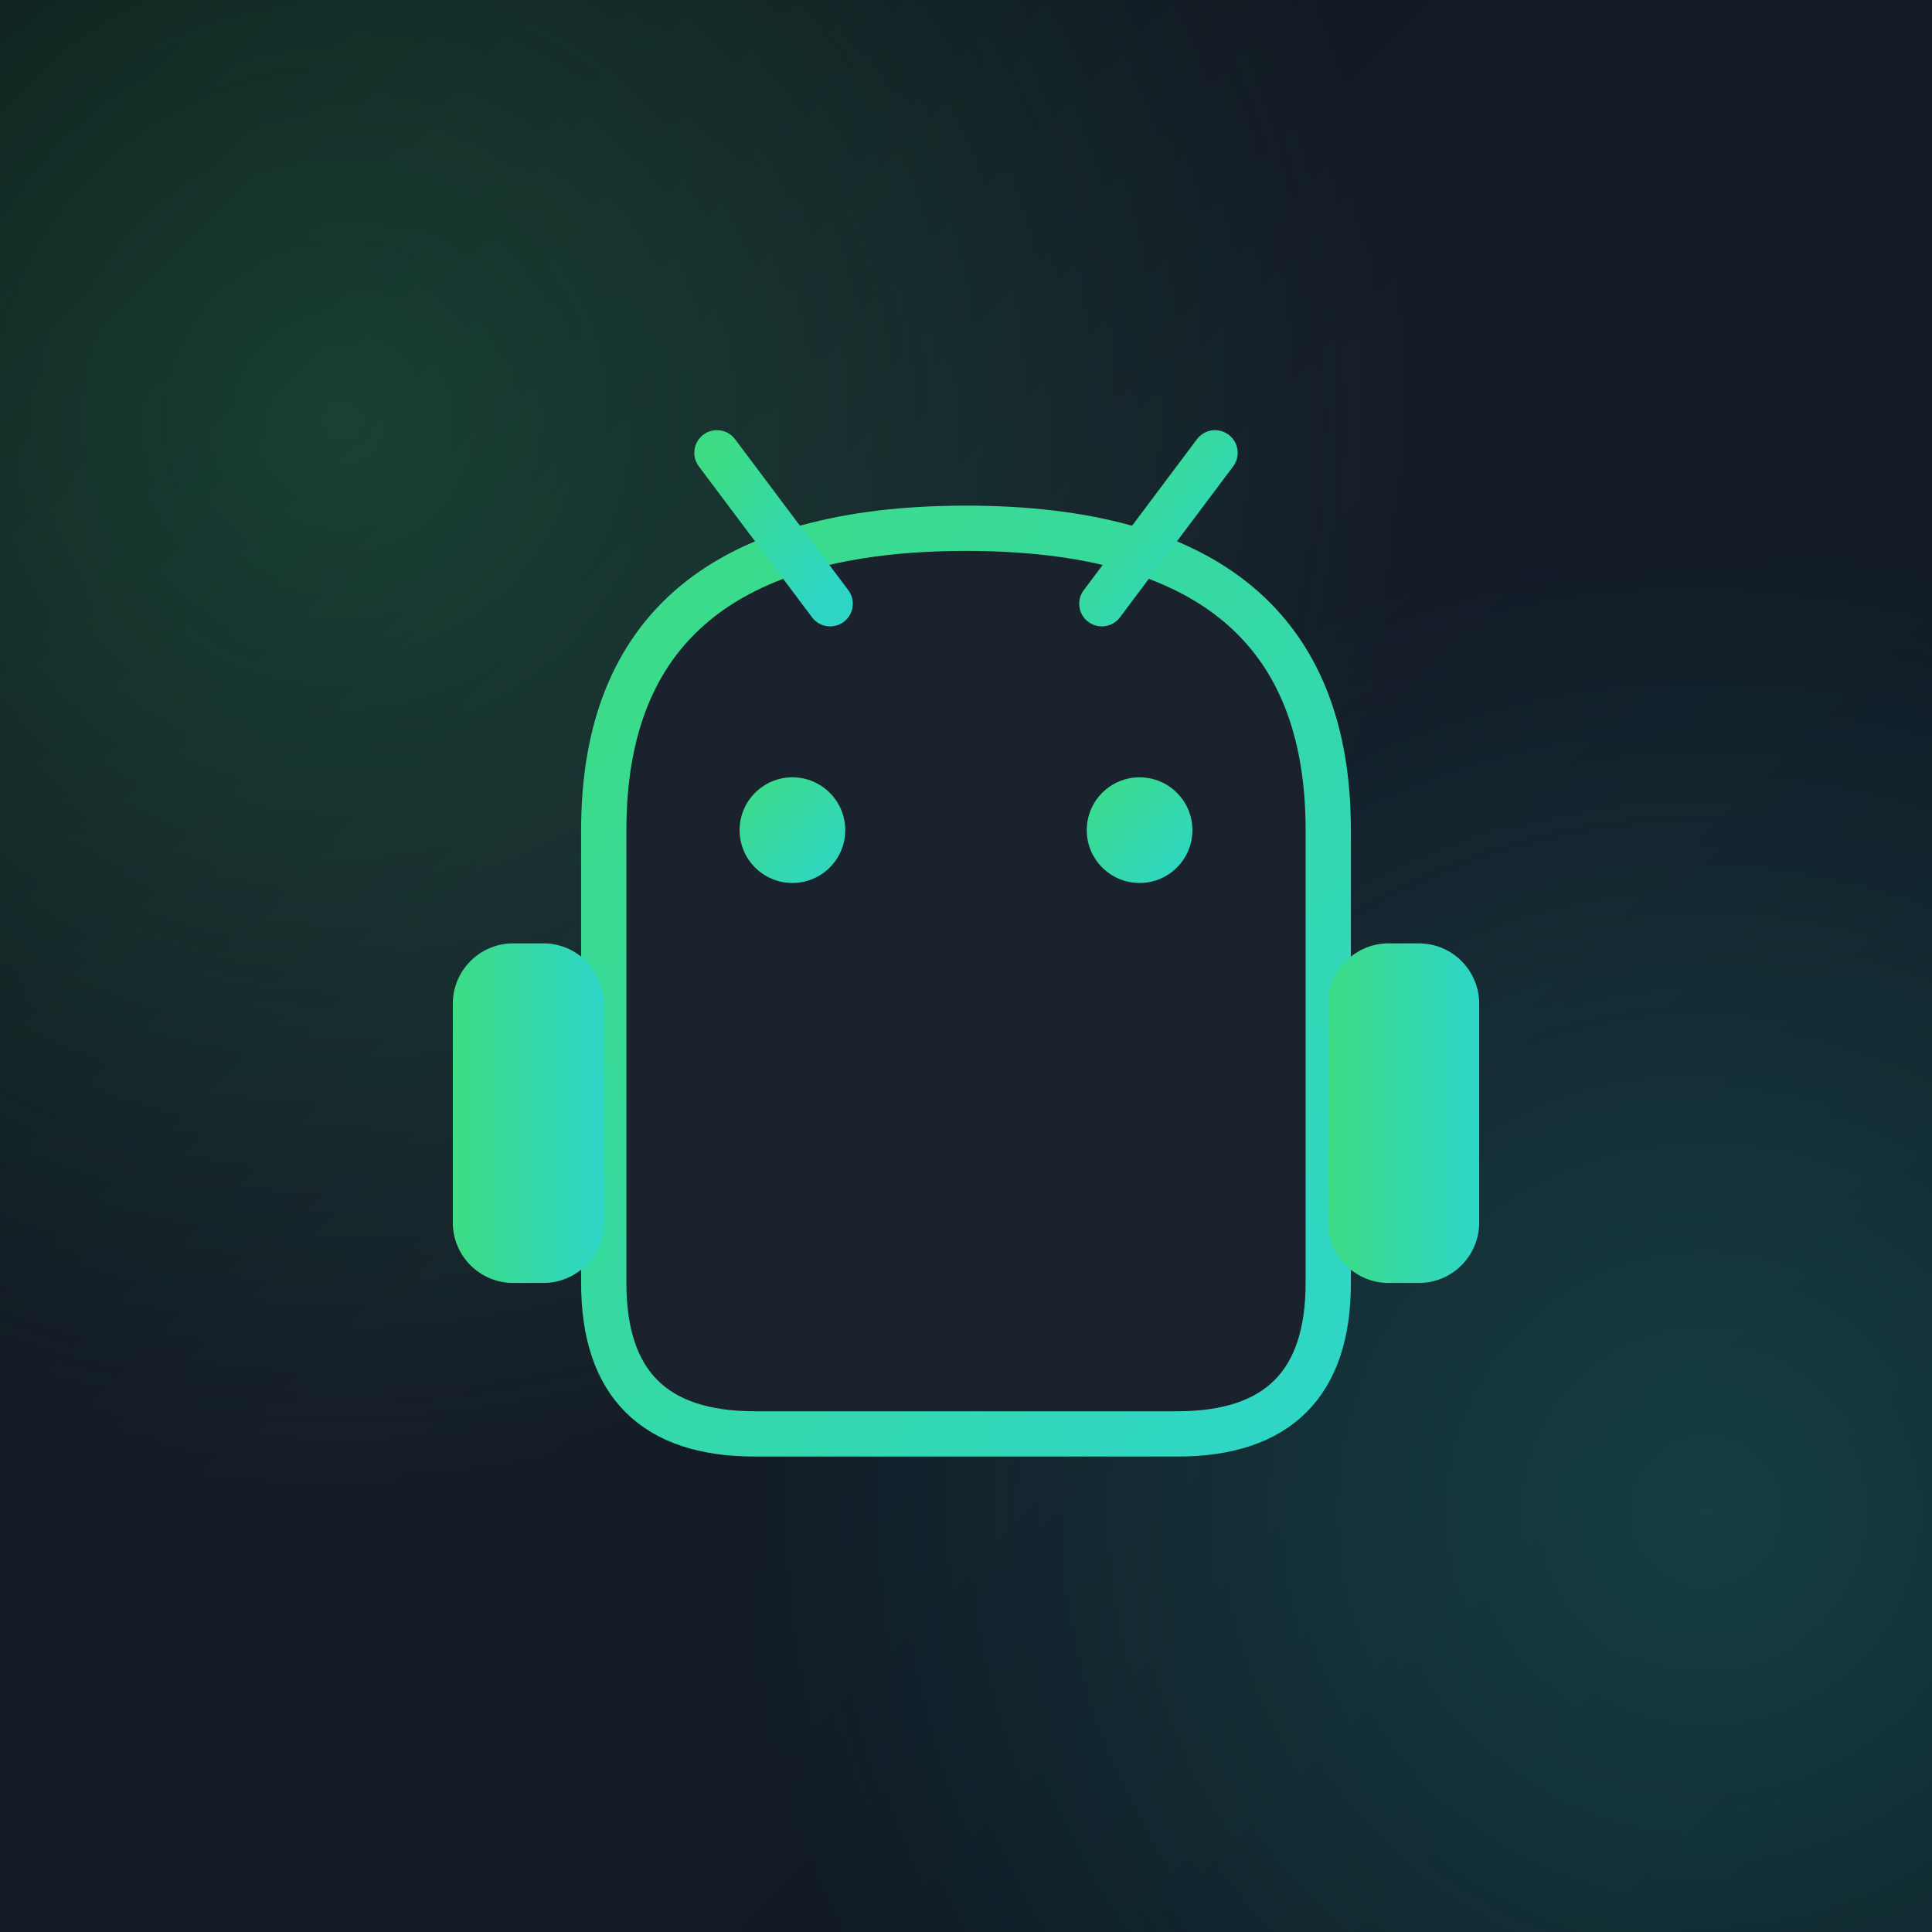
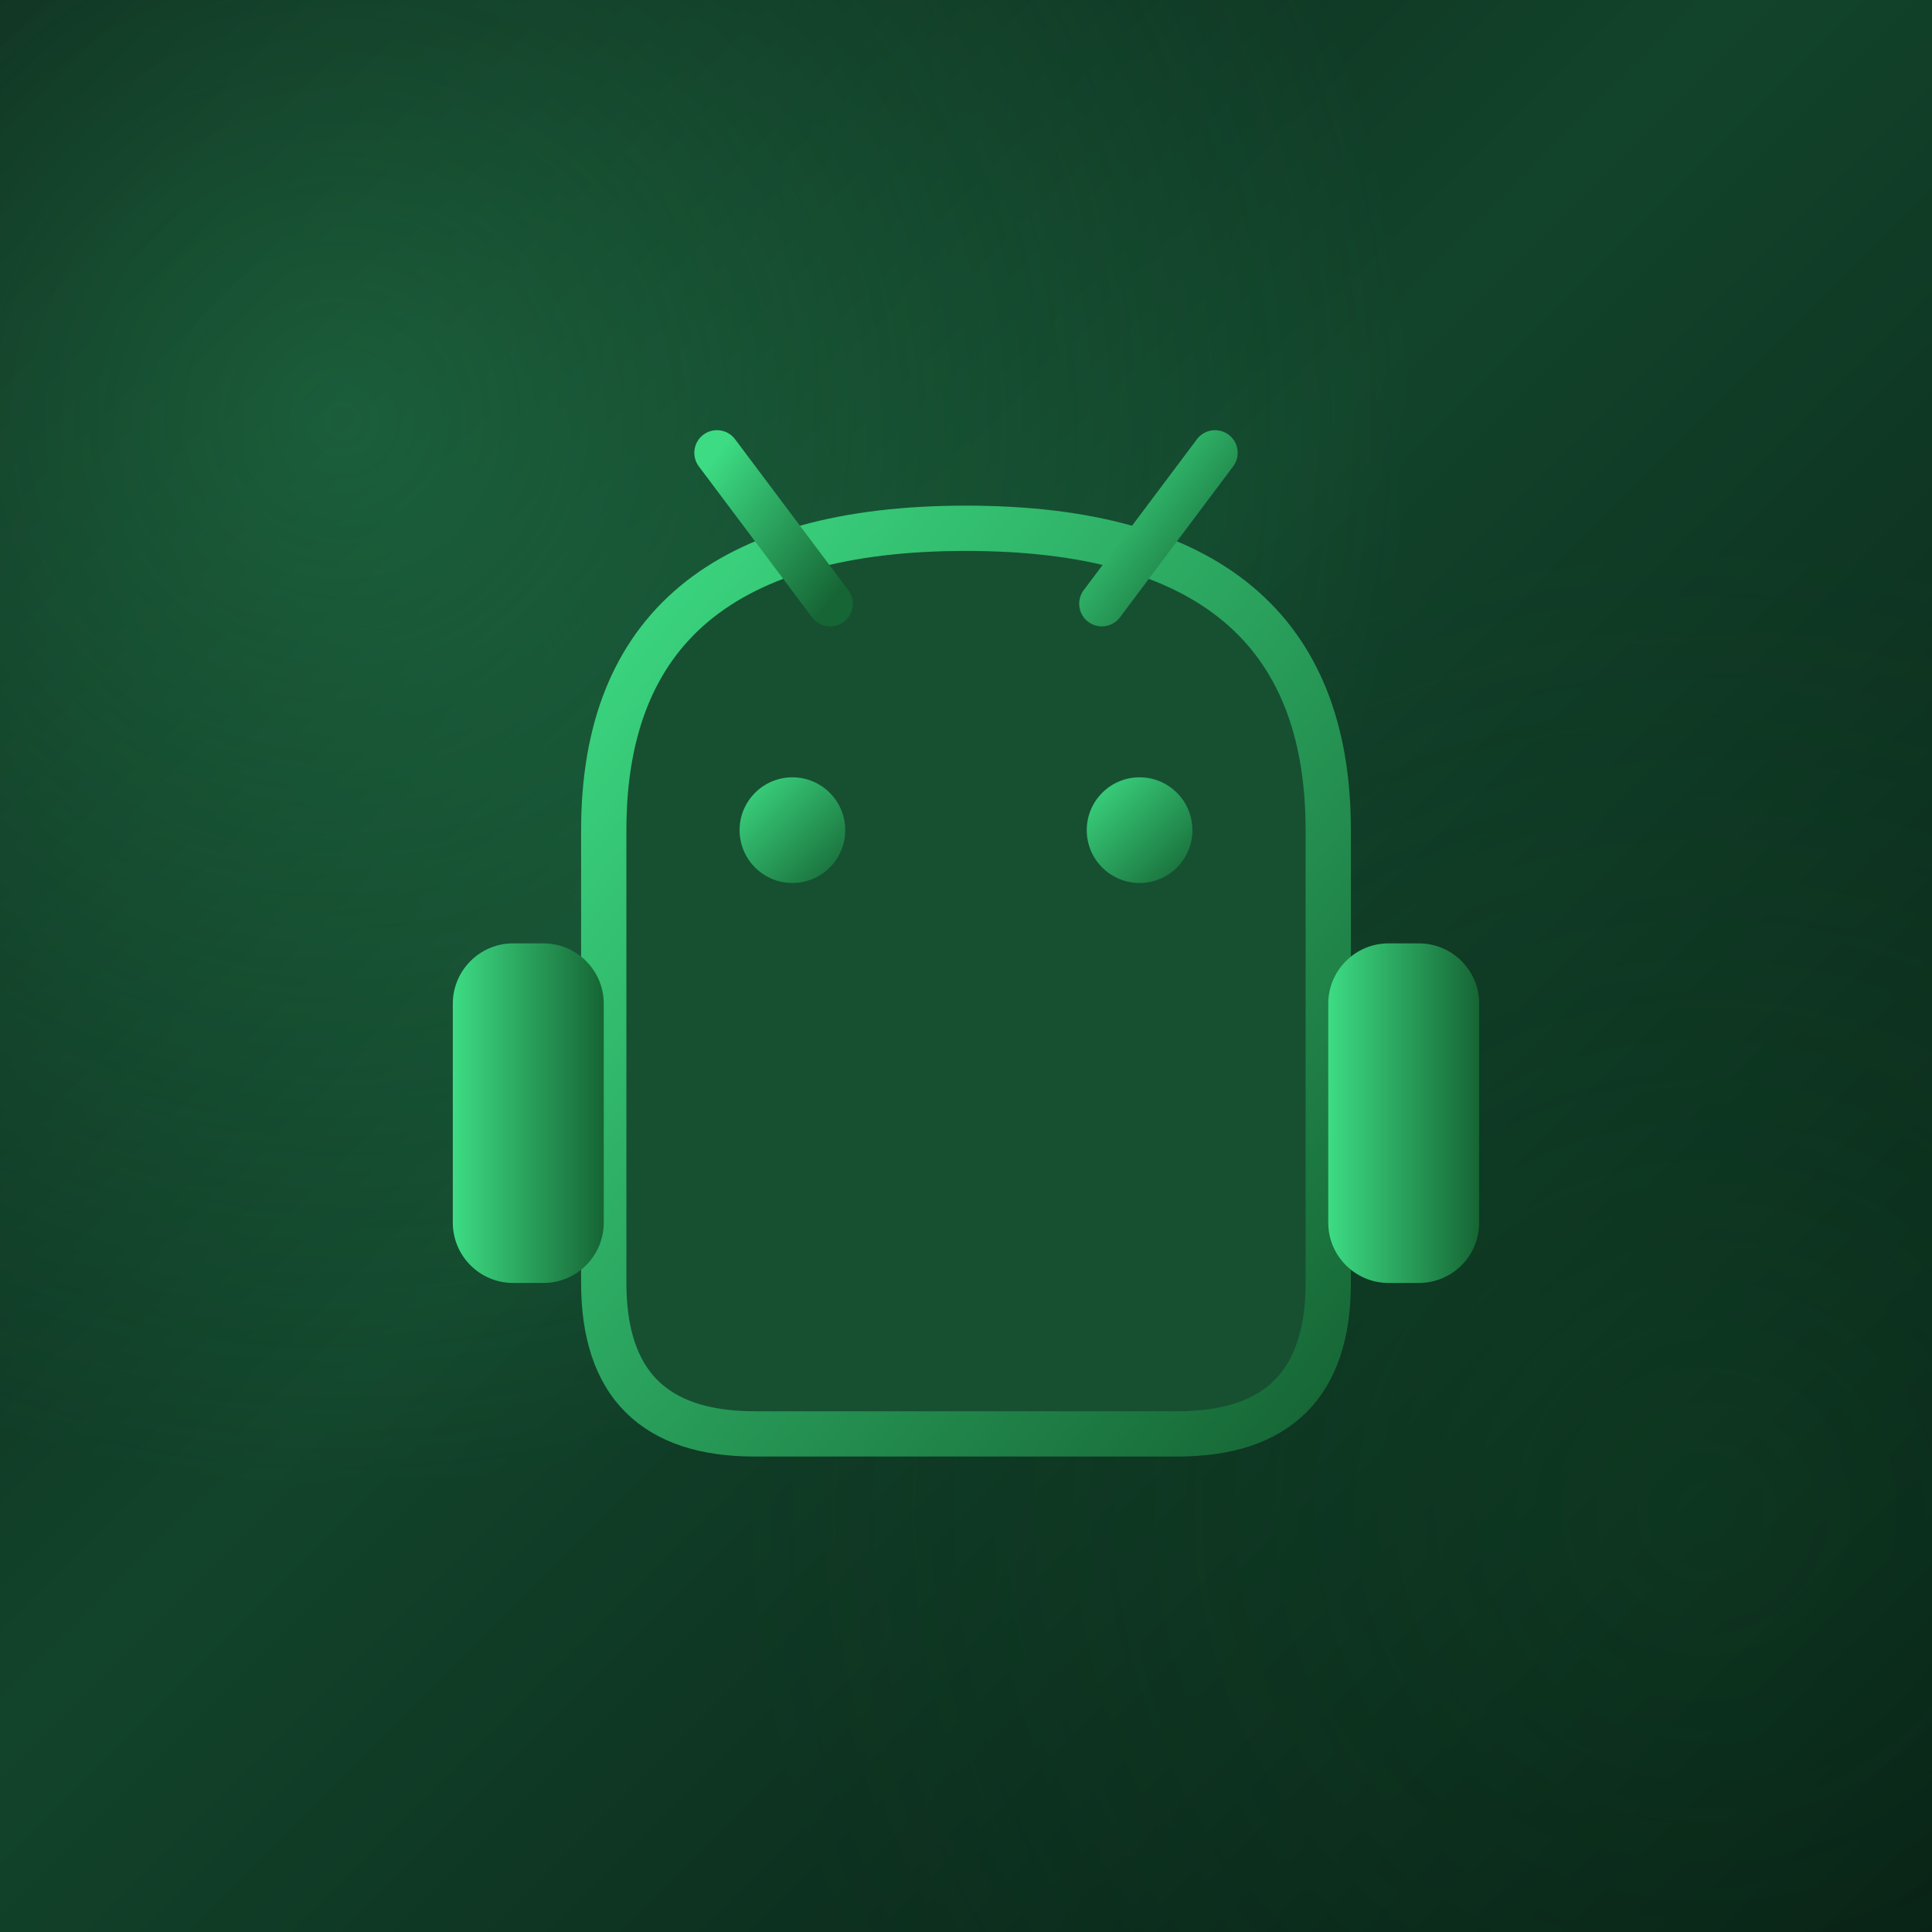
<svg xmlns="http://www.w3.org/2000/svg" viewBox="0 0 512 512" width="512" height="512" role="img" aria-label="android-keyboard">
  <defs>
    <linearGradient id="ac" x1="0" y1="0" x2="1" y2="1">
      <stop offset="0" stop-color="#3ddc84" />
-       <stop offset="1" stop-color="#2ed6c8" />
+       <stop offset="1" stop-color="#166534" />
    </linearGradient>
    <linearGradient id="gWarm" x1="0%" y1="0%" x2="100%" y2="0%">
      <stop offset="0%" stop-color="#3ddc84" />
-       <stop offset="100%" stop-color="#2ed6c8" />
+       <stop offset="100%" stop-color="#166534" />
    </linearGradient>
    <linearGradient id="canvasGrad" x1="0%" y1="0%" x2="100%" y2="100%">
-       <stop offset="0%" stop-color="#0a0e14" />
-       <stop offset="45%" stop-color="#151c28" />
-       <stop offset="100%" stop-color="#0c1820" />
-     </linearGradient>
-     <linearGradient id="bg" x1="0" y1="0" x2="1" y2="1">
-       <stop offset="0" stop-color="#1e1b4b" />
-       <stop offset="0.55" stop-color="#0f3a4a" />
-       <stop offset="1" stop-color="#0f766e" />
+       <stop offset="0%" stop-color="#0a1b14" />
+       <stop offset="45%" stop-color="#12442b" />
+       <stop offset="100%" stop-color="#071a12" />
    </linearGradient>
    <radialGradient id="glowA" cx="18%" cy="22%" r="55%">
-       <stop offset="0%" stop-color="#3ddc84" stop-opacity="0.22" />
+       <stop offset="0%" stop-color="#3ddc84" stop-opacity="0.28" />
      <stop offset="100%" stop-color="#3ddc84" stop-opacity="0" />
    </radialGradient>
    <radialGradient id="glowB" cx="88%" cy="78%" r="50%">
-       <stop offset="0%" stop-color="#2ed6c8" stop-opacity="0.20" />
-       <stop offset="100%" stop-color="#2ed6c8" stop-opacity="0" />
+       <stop offset="0%" stop-color="#166534" stop-opacity="0.24" />
+       <stop offset="100%" stop-color="#166534" stop-opacity="0" />
    </radialGradient>
  </defs>
  <rect width="512" height="512" fill="url(#canvasGrad)" />
  <rect width="512" height="512" fill="url(#glowA)" />
  <rect width="512" height="512" fill="url(#glowB)" />
  <g transform="translate(0.0 0.0) scale(1.0)">
-     <path d="M160 220 Q160 140 256 140 Q352 140 352 220 L352 340 Q352 380 312 380 L200 380 Q160 380 160 340 Z" fill="#1a222d" stroke="url(#ac)" stroke-width="12" />
+     <path d="M160 220 Q160 140 256 140 Q352 140 352 220 L352 340 Q352 380 312 380 L200 380 Q160 380 160 340 Z" fill="#165031" stroke="url(#ac)" stroke-width="12" />
    <circle cx="210" cy="220" r="14" fill="url(#ac)" />
    <circle cx="302" cy="220" r="14" fill="url(#ac)" />
    <line x1="190" y1="120" x2="220" y2="160" stroke="url(#ac)" stroke-width="12" stroke-linecap="round" />
    <line x1="322" y1="120" x2="292" y2="160" stroke="url(#ac)" stroke-width="12" stroke-linecap="round" />
    <rect x="120" y="250" width="40" height="90" rx="16" fill="url(#gWarm)" />
    <rect x="352" y="250" width="40" height="90" rx="16" fill="url(#gWarm)" />
  </g>
</svg>
